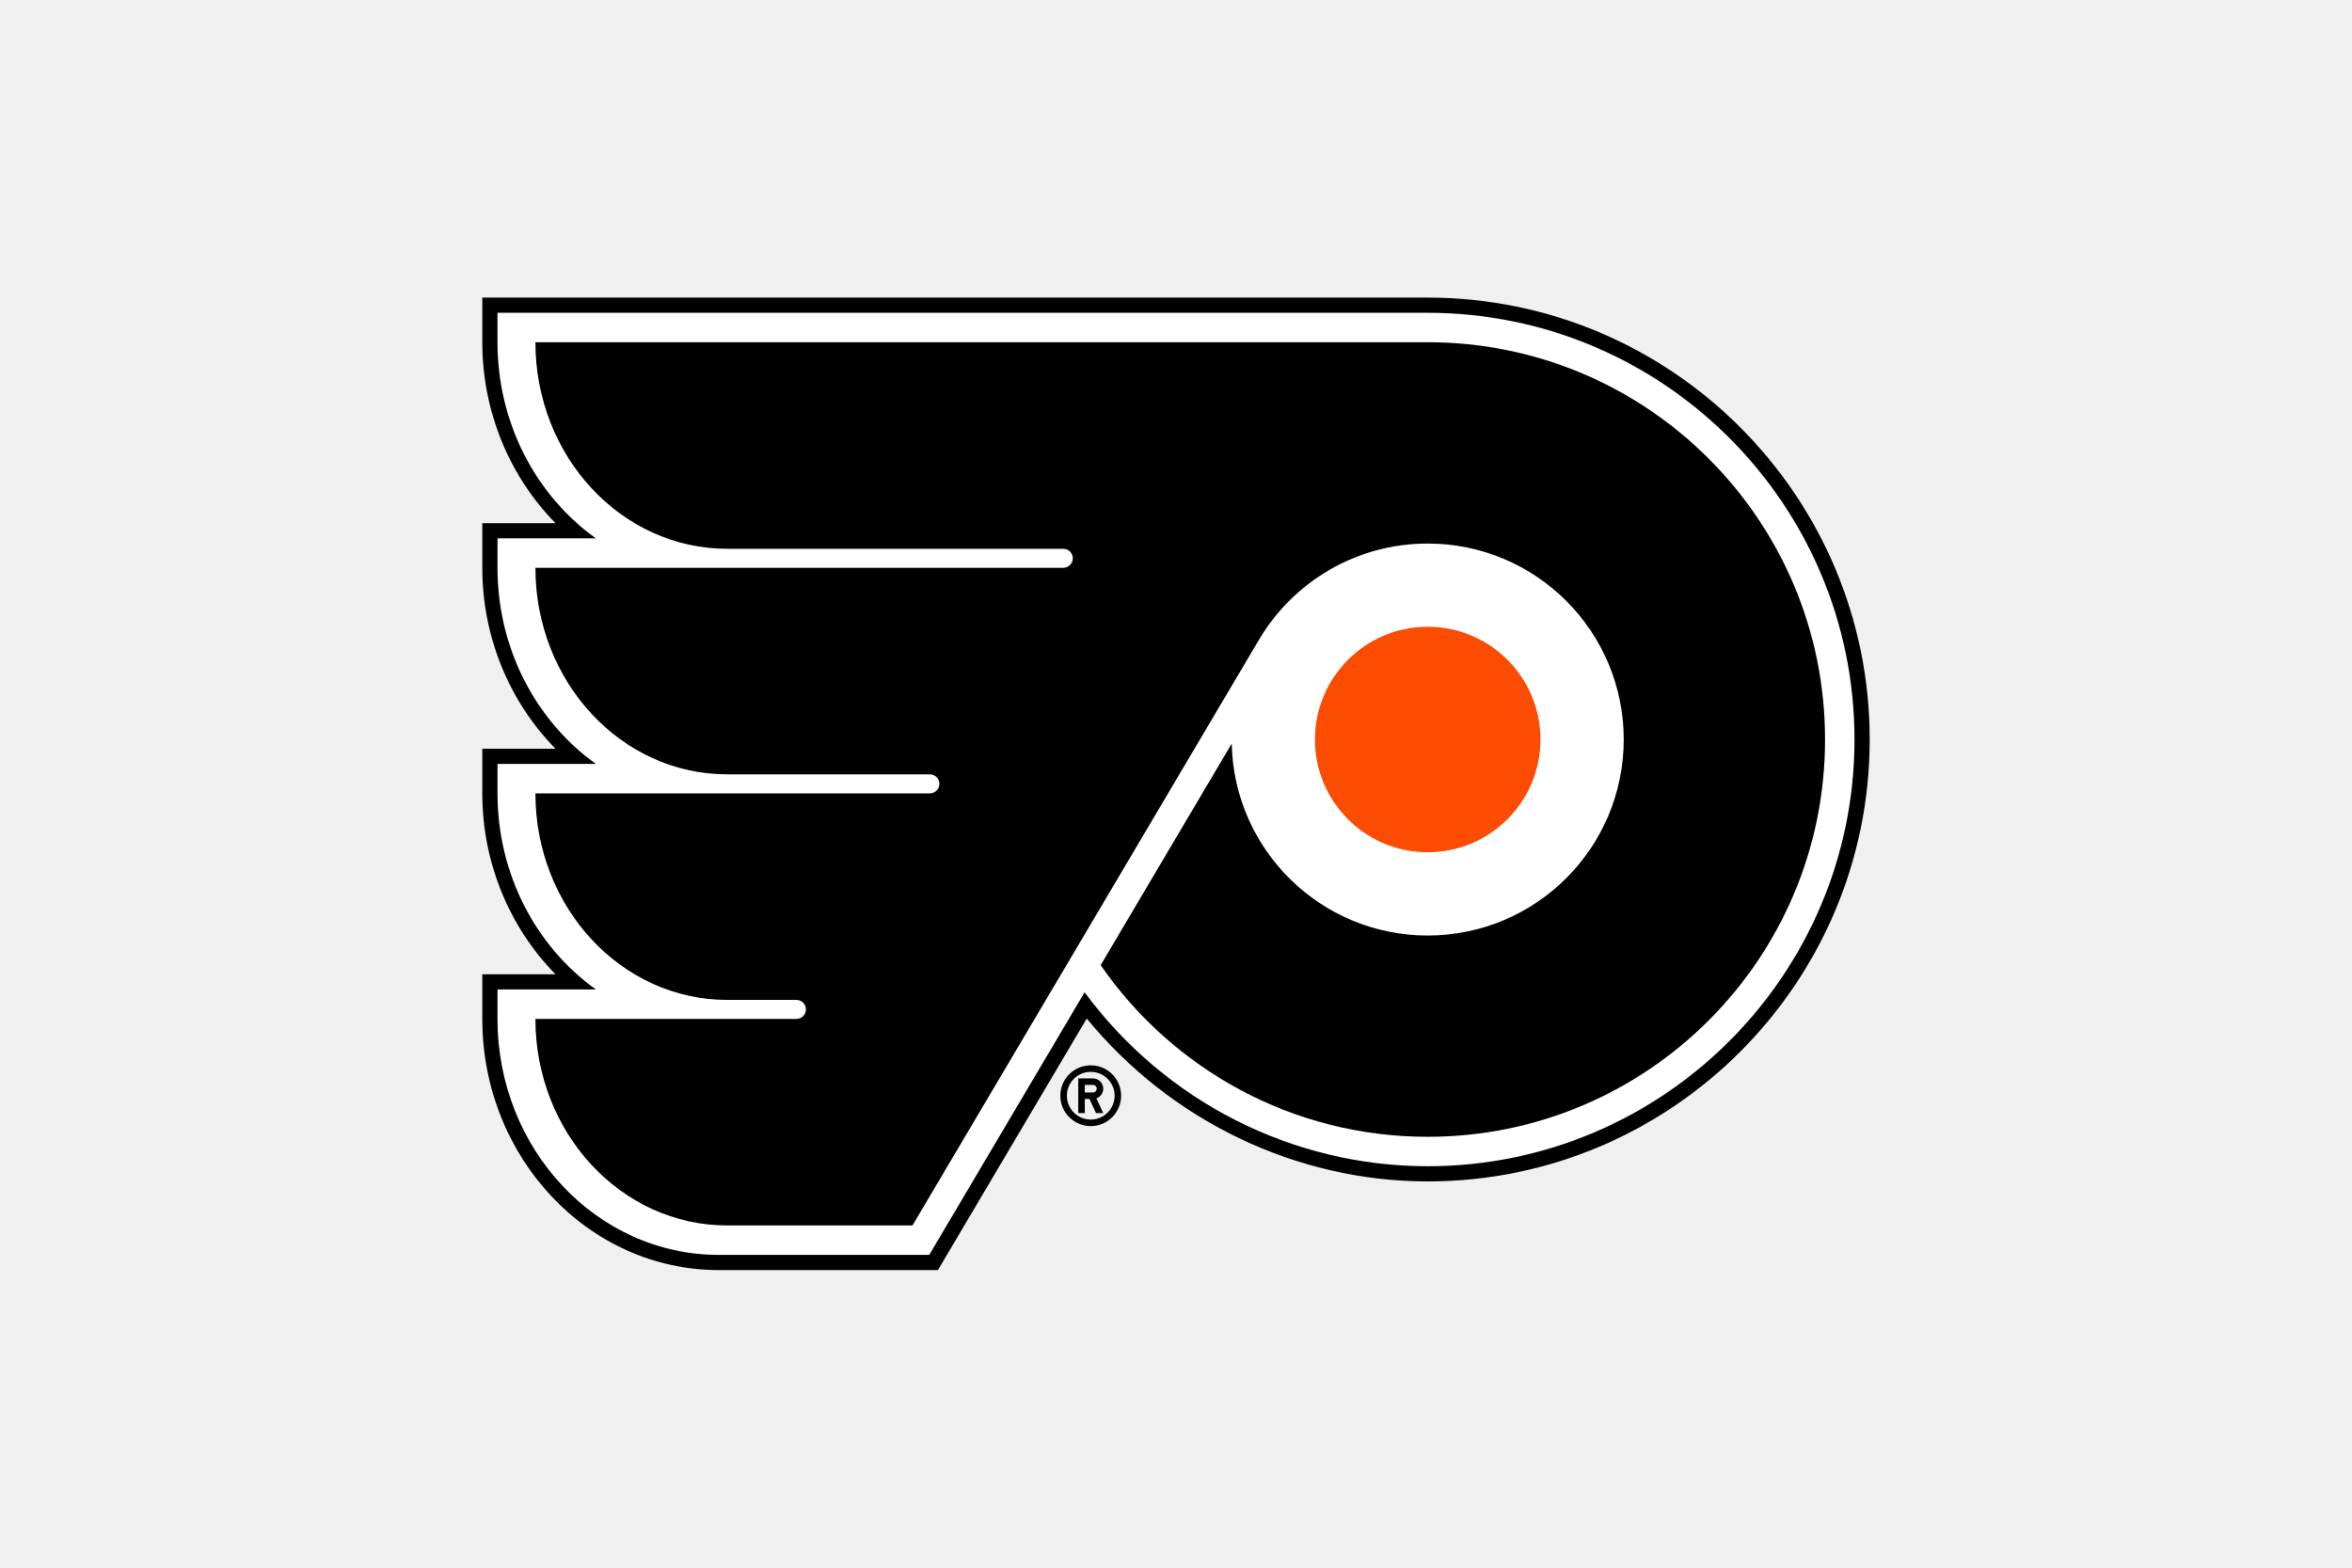
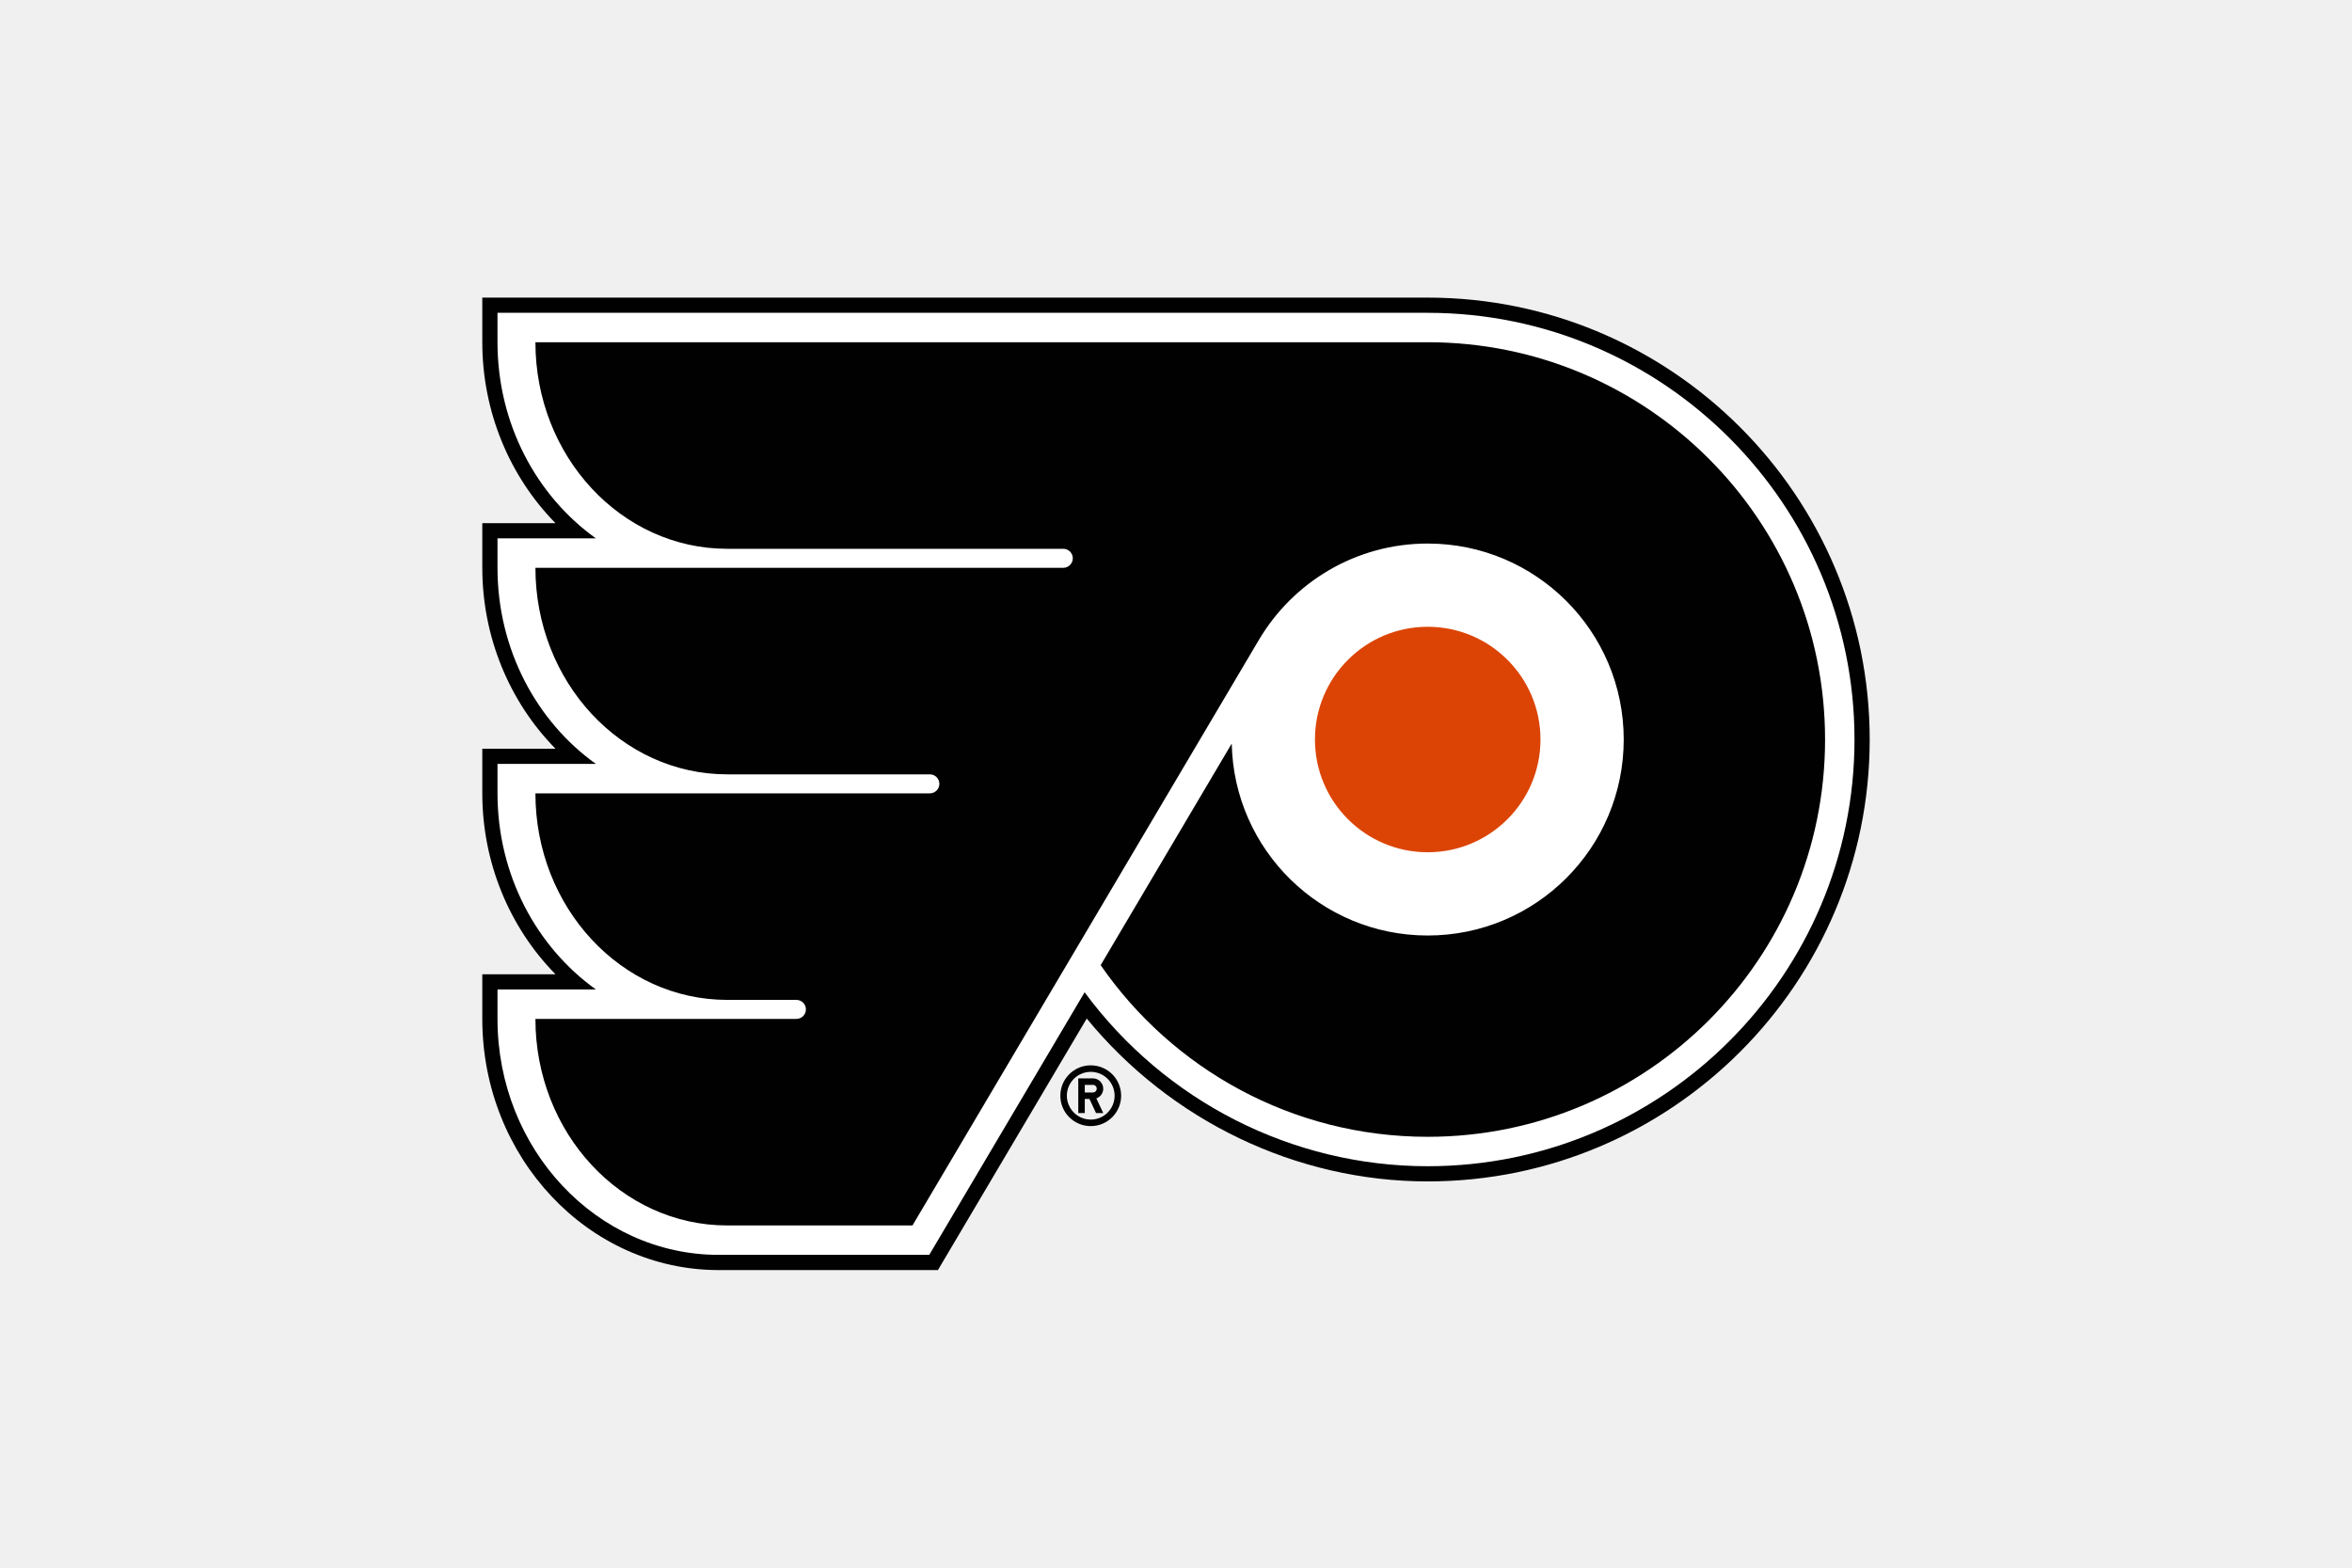
<svg xmlns="http://www.w3.org/2000/svg" viewBox="0 0 960 640">
  <path fill="#010101" d="M445.201 434.914c-6.849 0-12.411 5.552-12.411 12.406 0 6.847 5.562 12.408 12.411 12.408s12.402-5.561 12.402-12.407c0-6.855-5.552-12.407-12.402-12.407m0 22.151a9.73 9.73 0 0 1-9.005-6.014 9.7 9.7 0 0 1-.74-3.73 9.733 9.733 0 0 1 9.745-9.739c5.384 0 9.743 4.354 9.743 9.739s-4.359 9.744-9.743 9.744m5.098-12.621a4.218 4.218 0 0 0-1.234-2.974 4.2 4.2 0 0 0-2.976-1.229h-5.978v14.162h2.657v-5.752h1.908l2.684 5.752h2.939l-2.803-5.997a4.21 4.21 0 0 0 2.804-3.962zm-4.21 1.548h-3.321v-3.099h3.321c.854 0 1.553.695 1.553 1.552a1.554 1.554 0 0 1-1.553 1.547" />
  <path fill="#010101" d="M582.738 121.499H196.855v18.213c0 28.194 11.02 54.673 29.878 73.872h-29.878v18.217c0 28.187 11.02 54.67 29.878 73.857h-29.878v18.221c0 28.181 11.02 54.661 29.878 73.869h-29.878v18.215c0 56.538 43.28 102.538 96.484 102.538h89.489l60.739-102.686c34.17 41.66 85.393 66.492 139.171 66.492 99.475 0 180.407-80.923 180.407-180.398s-80.932-180.41-180.407-180.41" />
  <path fill="#fff" d="M582.738 127.706h-379.68v12.006c0 33.353 15.971 62.776 40.164 80.075h-40.163v12.015c0 33.341 15.971 62.759 40.163 80.063h-40.163v12.015c0 33.342 15.971 62.759 40.163 80.062h-40.163v12.021c0 53.113 40.499 96.328 90.28 96.328h85.952l63.408-107.197c32.817 44.456 84.652 71.01 140.039 71.01 96.053 0 174.199-78.145 174.199-174.195s-78.146-174.203-174.199-174.203" />
  <path fill="#010101" d="M582.738 139.713h-364.2c0 46.576 35.043 84.328 78.273 84.328h137.191c2.136 0 3.873 1.737 3.873 3.878s-1.737 3.883-3.873 3.883H218.539c0 46.569 35.042 84.32 78.272 84.32h82.725a3.885 3.885 0 0 1 3.88 3.886 3.885 3.885 0 0 1-3.879 3.872H218.538c0 46.567 35.042 84.32 78.272 84.32h28.26a3.88 3.88 0 0 1 3.876 3.879 3.883 3.883 0 0 1-3.876 3.884H218.538c0 46.561 35.042 84.318 78.272 84.318h75.635l141.387-239.048c13.928-23.543 39.567-39.333 68.905-39.333 44.186 0 80.007 35.82 80.007 80.01s-35.821 80.006-80.007 80.006c-43.632 0-79.103-34.934-79.988-78.358l-53.5 90.465c29.263 42.324 78.13 70.073 133.489 70.073 89.573 0 162.188-72.619 162.188-162.186s-72.615-162.197-162.188-162.197" />
-   <path fill="#fc4c02" d="M582.738 255.878c-25.421 0-46.023 20.608-46.023 46.031s20.602 46.021 46.023 46.021 46.029-20.609 46.029-46.021-20.604-46.031-46.029-46.031" />
+   <path fill="#dc4405" d="M582.738 255.878c-25.421 0-46.023 20.608-46.023 46.031s20.602 46.021 46.023 46.021 46.029-20.609 46.029-46.021-20.604-46.031-46.029-46.031" />
</svg>
